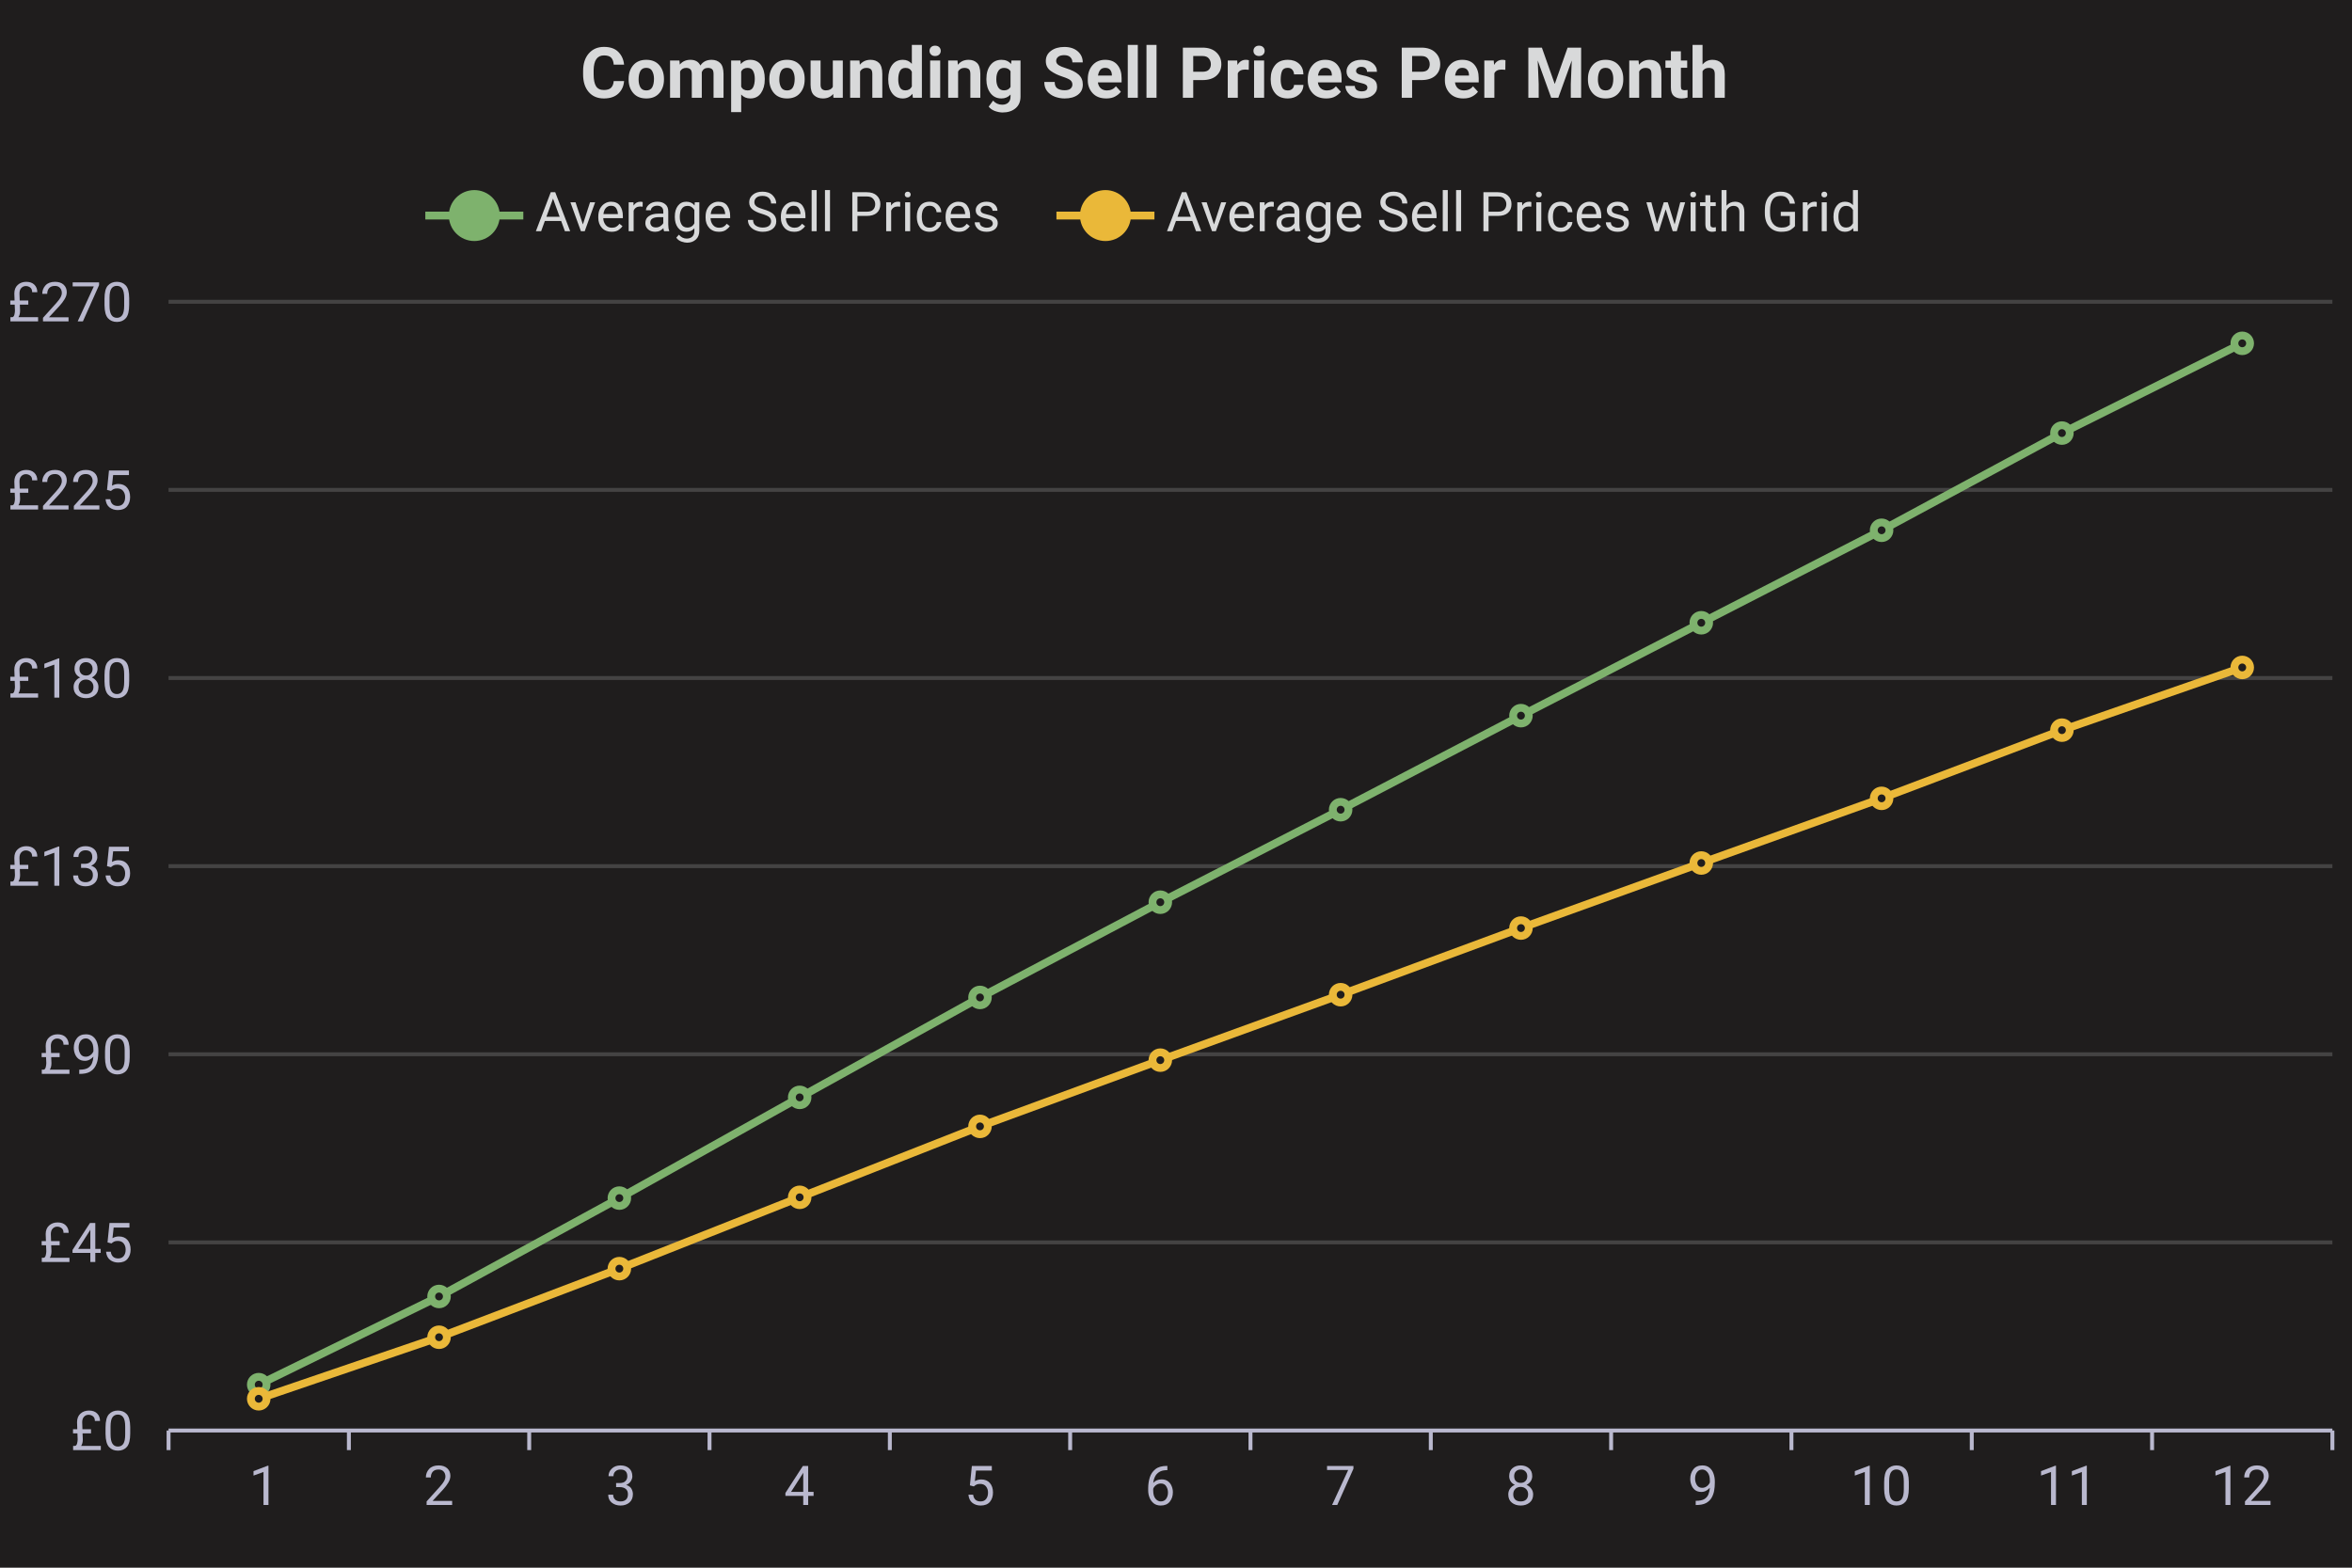
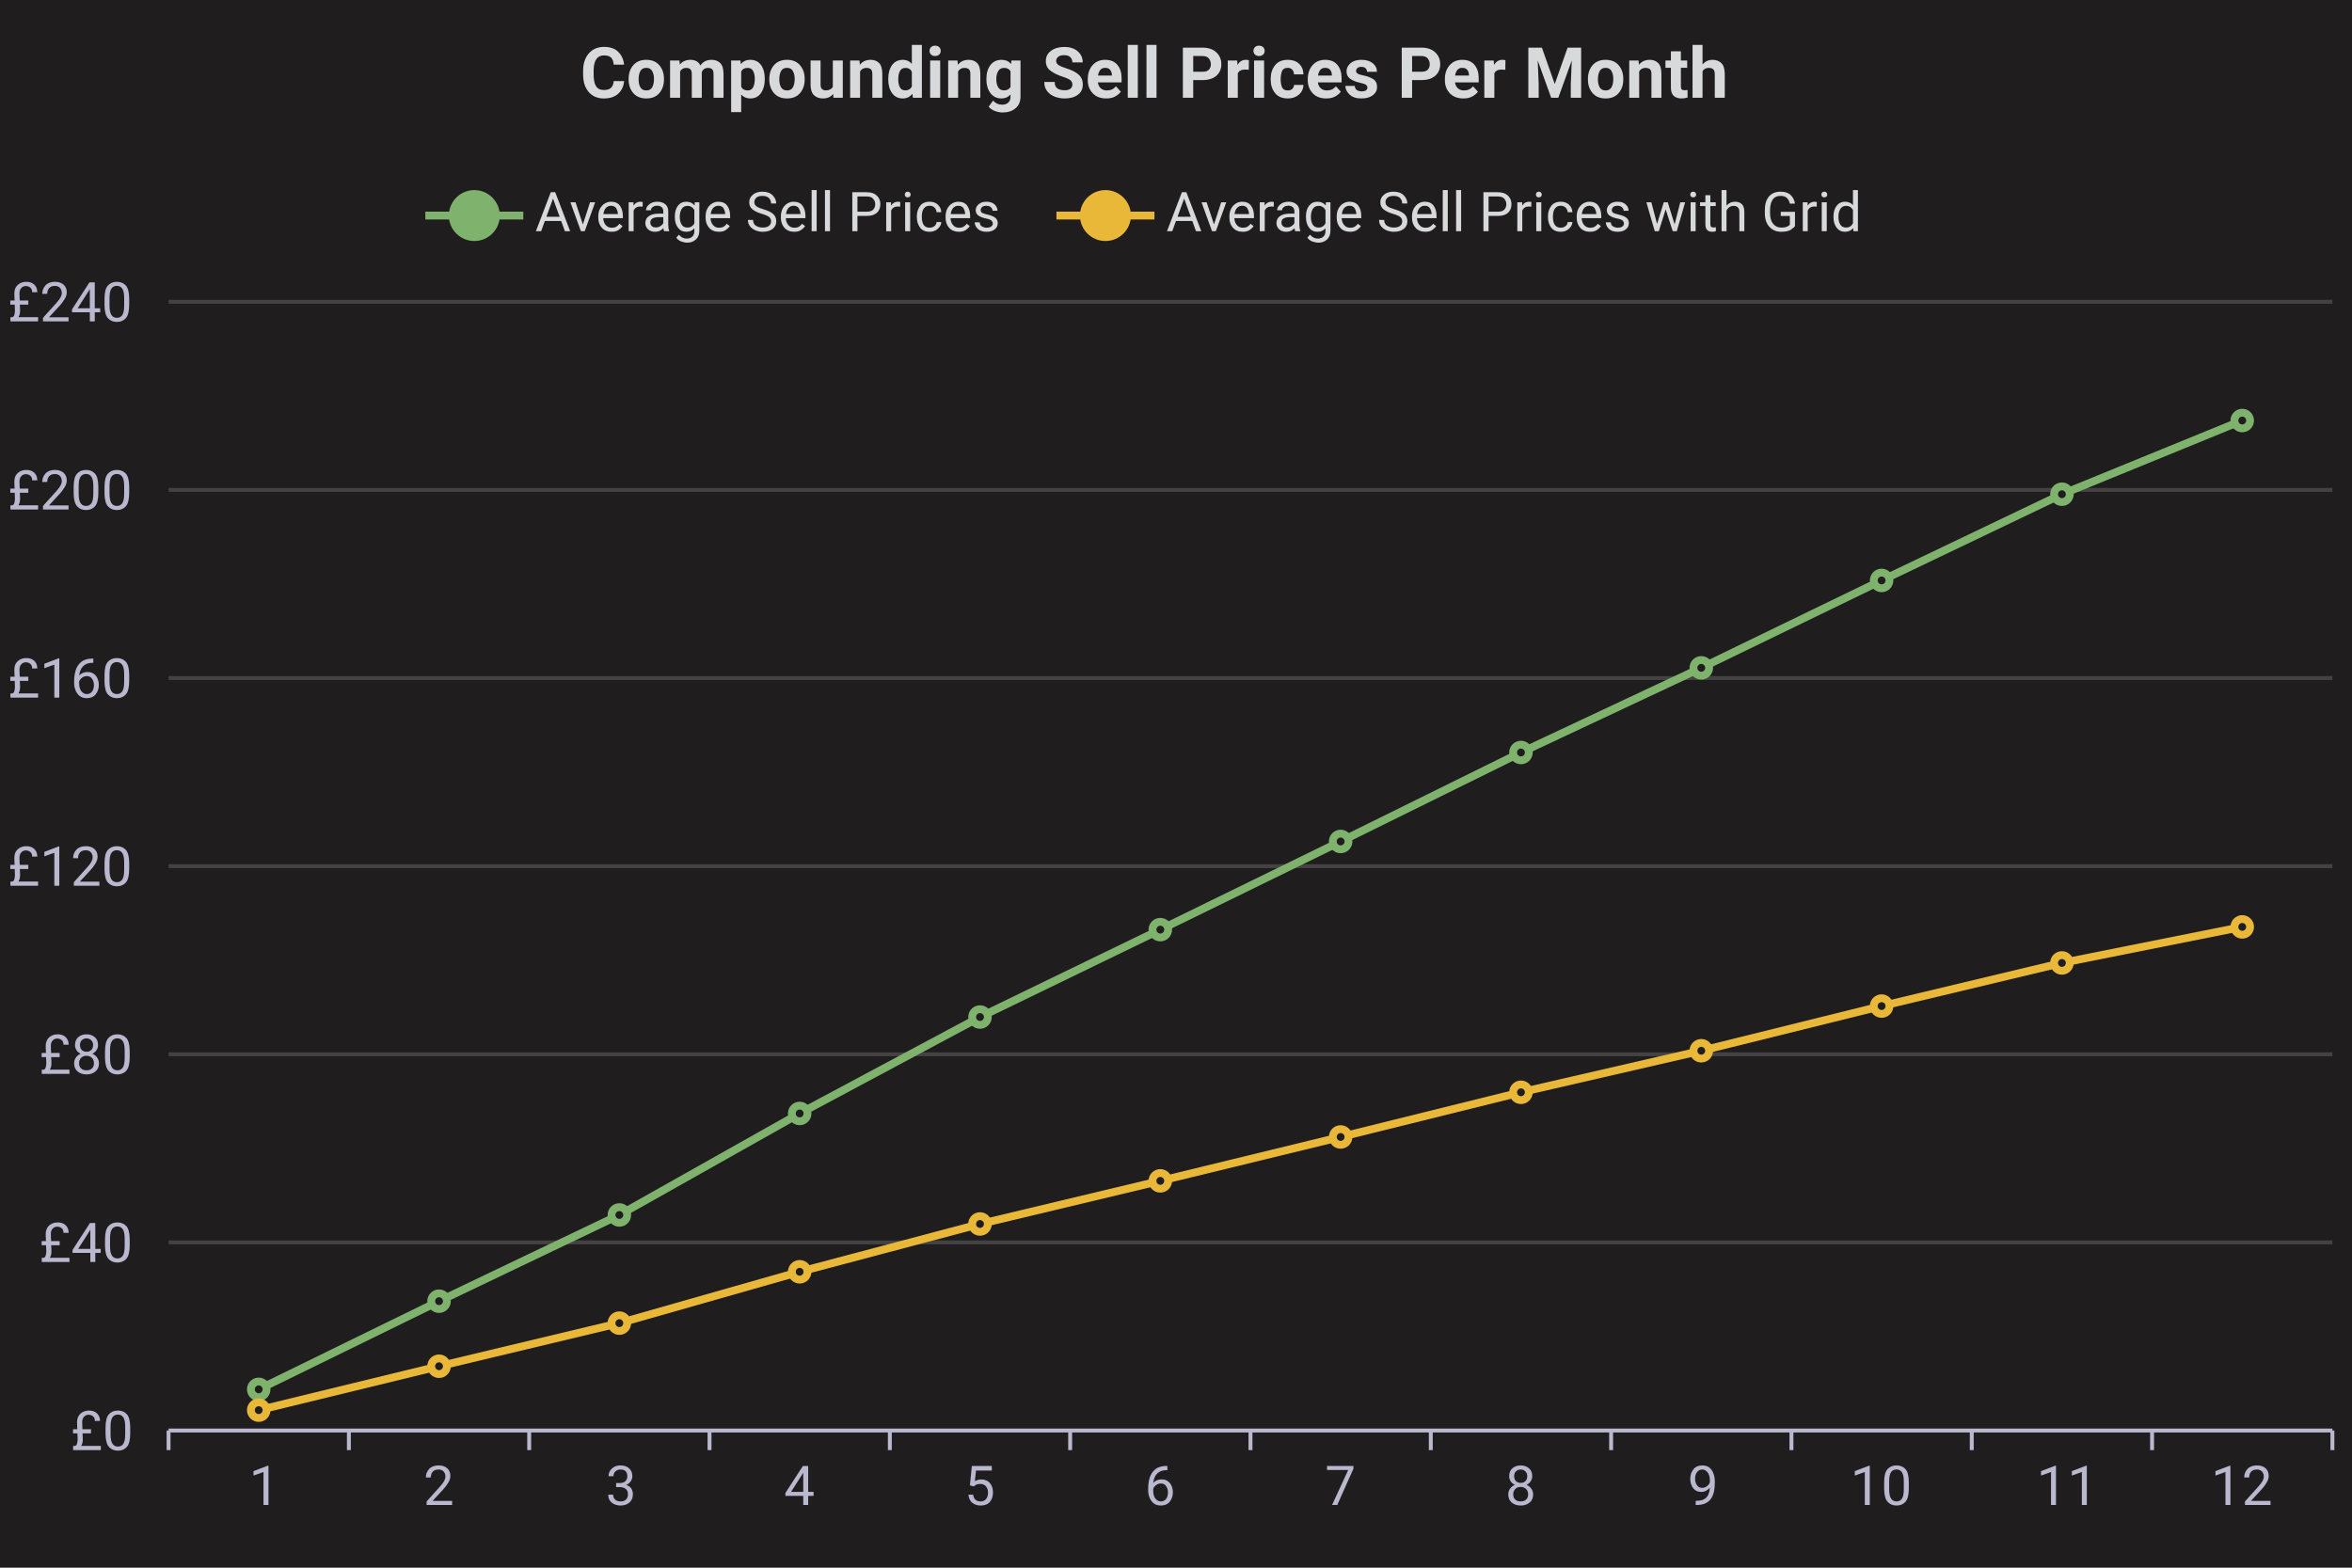
<svg xmlns="http://www.w3.org/2000/svg" width="600" height="400" viewBox="0 0 600 400">
  <rect x="0" y="0" width="600" height="400" fill="#1F1D1D" />
  <text font-size="18" x="148" y="5" dy="15" font-weight="bold" dominant-baseline="middle" font-family="Roboto" fill="#D8D9DA">
Compounding Sell Prices Per Month
</text>
  <g>
    <line stroke-width="2" x1="108.5" y1="55" x2="133.5" y2="55" stroke="#7EB26D" />
    <circle cx="121" cy="55" r="5.5" stroke-width="2" stroke="#7EB26D" fill="#7EB26D" />
    <text font-size="14" x="136.5" y="59" font-family="Roboto" fill="#D8D9DA">
Average Sell Prices
</text>
  </g>
  <g>
    <line stroke-width="2" x1="269.5" y1="55" x2="294.5" y2="55" stroke="#EAB839" />
    <circle cx="282" cy="55" r="5.5" stroke-width="2" stroke="#EAB839" fill="#EAB839" />
    <text font-size="14" x="297.5" y="59" font-family="Roboto" fill="#D8D9DA">
Average Sell Prices with Grid
</text>
  </g>
  <g stroke="#444343">
    <line stroke-width="1" x1="43" y1="77" x2="595" y2="77" />
    <line stroke-width="1" x1="43" y1="125" x2="595" y2="125" />
    <line stroke-width="1" x1="43" y1="173" x2="595" y2="173" />
    <line stroke-width="1" x1="43" y1="221" x2="595" y2="221" />
    <line stroke-width="1" x1="43" y1="269" x2="595" y2="269" />
    <line stroke-width="1" x1="43" y1="317" x2="595" y2="317" />
  </g>
  <g>
    <text font-size="14" x="2" y="82" font-family="Roboto" fill="#B9B8CE">
- £270
+ £240
</text>
    <text font-size="14" x="2" y="130" font-family="Roboto" fill="#B9B8CE">
- £225
+ £200
</text>
    <text font-size="14" x="2" y="178" font-family="Roboto" fill="#B9B8CE">
- £180
+ £160
</text>
    <text font-size="14" x="2" y="226" font-family="Roboto" fill="#B9B8CE">
- £135
+ £120
</text>
    <text font-size="14" x="10" y="274" font-family="Roboto" fill="#B9B8CE">
- £90
+ £80
</text>
    <text font-size="14" x="10" y="322" font-family="Roboto" fill="#B9B8CE">
- £45
+ £40
</text>
    <text font-size="14" x="18" y="370" font-family="Roboto" fill="#B9B8CE">
£0
</text>
  </g>
  <g>
    <g stroke="#B9B8CE">
      <line stroke-width="1" x1="43" y1="365" x2="595" y2="365" />
      <line stroke-width="1" x1="43" y1="365" x2="43" y2="370" />
      <line stroke-width="1" x1="89" y1="365" x2="89" y2="370" />
      <line stroke-width="1" x1="135" y1="365" x2="135" y2="370" />
      <line stroke-width="1" x1="181" y1="365" x2="181" y2="370" />
      <line stroke-width="1" x1="227" y1="365" x2="227" y2="370" />
      <line stroke-width="1" x1="273" y1="365" x2="273" y2="370" />
      <line stroke-width="1" x1="319" y1="365" x2="319" y2="370" />
      <line stroke-width="1" x1="365" y1="365" x2="365" y2="370" />
      <line stroke-width="1" x1="411" y1="365" x2="411" y2="370" />
      <line stroke-width="1" x1="457" y1="365" x2="457" y2="370" />
      <line stroke-width="1" x1="503" y1="365" x2="503" y2="370" />
      <line stroke-width="1" x1="549" y1="365" x2="549" y2="370" />
      <line stroke-width="1" x1="595" y1="365" x2="595" y2="370" />
    </g>
    <text font-size="14" x="63.5" y="384" font-family="Roboto" fill="#B9B8CE">
1
</text>
    <text font-size="14" x="108" y="384" font-family="Roboto" fill="#B9B8CE">
2
</text>
    <text font-size="14" x="154.5" y="384" font-family="Roboto" fill="#B9B8CE">
3
</text>
    <text font-size="14" x="200" y="384" font-family="Roboto" fill="#B9B8CE">
4
</text>
    <text font-size="14" x="246" y="384" font-family="Roboto" fill="#B9B8CE">
5
</text>
    <text font-size="14" x="292" y="384" font-family="Roboto" fill="#B9B8CE">
6
</text>
    <text font-size="14" x="338" y="384" font-family="Roboto" fill="#B9B8CE">
7
</text>
    <text font-size="14" x="384" y="384" font-family="Roboto" fill="#B9B8CE">
8
</text>
    <text font-size="14" x="430.5" y="384" font-family="Roboto" fill="#B9B8CE">
9
</text>
    <text font-size="14" x="472" y="384" font-family="Roboto" fill="#B9B8CE">
10
</text>
    <text font-size="14" x="519.5" y="384" font-family="Roboto" fill="#B9B8CE">
11
</text>
    <text font-size="14" x="564" y="384" font-family="Roboto" fill="#B9B8CE">
12
</text>
  </g>
  <g>
-     <path d="M 66 353.3 L 112 330.8 L 158 305.7 L 204 280 L 250 254.5 L 296 230.2 L 342 206.6 L 388 182.6 L 434 158.9 L 480 135.3 L 526 110.5 L 572 87.6" stroke-width="2" fill="none" stroke="#7EB26D" />
-     <circle cx="66" cy="353.3" r="2" stroke-width="2" stroke="#7EB26D" fill="#1F1D1D" />
-     <circle cx="112" cy="330.8" r="2" stroke-width="2" stroke="#7EB26D" fill="#1F1D1D" />
-     <circle cx="158" cy="305.7" r="2" stroke-width="2" stroke="#7EB26D" fill="#1F1D1D" />
-     <circle cx="204" cy="280" r="2" stroke-width="2" stroke="#7EB26D" fill="#1F1D1D" />
-     <circle cx="250" cy="254.5" r="2" stroke-width="2" stroke="#7EB26D" fill="#1F1D1D" />
-     <circle cx="296" cy="230.2" r="2" stroke-width="2" stroke="#7EB26D" fill="#1F1D1D" />
-     <circle cx="342" cy="206.6" r="2" stroke-width="2" stroke="#7EB26D" fill="#1F1D1D" />
-     <circle cx="388" cy="182.6" r="2" stroke-width="2" stroke="#7EB26D" fill="#1F1D1D" />
-     <circle cx="434" cy="158.9" r="2" stroke-width="2" stroke="#7EB26D" fill="#1F1D1D" />
-     <circle cx="480" cy="135.3" r="2" stroke-width="2" stroke="#7EB26D" fill="#1F1D1D" />
-     <circle cx="526" cy="110.5" r="2" stroke-width="2" stroke="#7EB26D" fill="#1F1D1D" />
-     <circle cx="572" cy="87.6" r="2" stroke-width="2" stroke="#7EB26D" fill="#1F1D1D" />
+     <path d="M 66 354.5 L 112 332 L 158 310 L 204 284.1 L 250 259.5 L 296 237.2 L 342 214.7 L 388 192 L 434 170.4 L 480 148.1 L 526 126.1 L 572 107.3" stroke-width="2" fill="none" stroke="#7EB26D" />
+     <circle cx="66" cy="354.5" r="2" stroke-width="2" stroke="#7EB26D" fill="#1F1D1D" />
+     <circle cx="112" cy="332" r="2" stroke-width="2" stroke="#7EB26D" fill="#1F1D1D" />
+     <circle cx="158" cy="310" r="2" stroke-width="2" stroke="#7EB26D" fill="#1F1D1D" />
+     <circle cx="204" cy="284.1" r="2" stroke-width="2" stroke="#7EB26D" fill="#1F1D1D" />
+     <circle cx="250" cy="259.5" r="2" stroke-width="2" stroke="#7EB26D" fill="#1F1D1D" />
+     <circle cx="296" cy="237.2" r="2" stroke-width="2" stroke="#7EB26D" fill="#1F1D1D" />
+     <circle cx="342" cy="214.7" r="2" stroke-width="2" stroke="#7EB26D" fill="#1F1D1D" />
+     <circle cx="388" cy="192" r="2" stroke-width="2" stroke="#7EB26D" fill="#1F1D1D" />
+     <circle cx="434" cy="170.4" r="2" stroke-width="2" stroke="#7EB26D" fill="#1F1D1D" />
+     <circle cx="480" cy="148.1" r="2" stroke-width="2" stroke="#7EB26D" fill="#1F1D1D" />
+     <circle cx="526" cy="126.1" r="2" stroke-width="2" stroke="#7EB26D" fill="#1F1D1D" />
+     <circle cx="572" cy="107.3" r="2" stroke-width="2" stroke="#7EB26D" fill="#1F1D1D" />
  </g>
  <g>
-     <path d="M 66 356.9 L 112 341.2 L 158 323.7 L 204 305.5 L 250 287.4 L 296 270.5 L 342 253.8 L 388 236.8 L 434 220.2 L 480 203.7 L 526 186.3 L 572 170.3" stroke-width="2" fill="none" stroke="#EAB839" />
-     <circle cx="66" cy="356.9" r="2" stroke-width="2" stroke="#EAB839" fill="#1F1D1D" />
-     <circle cx="112" cy="341.2" r="2" stroke-width="2" stroke="#EAB839" fill="#1F1D1D" />
-     <circle cx="158" cy="323.7" r="2" stroke-width="2" stroke="#EAB839" fill="#1F1D1D" />
-     <circle cx="204" cy="305.5" r="2" stroke-width="2" stroke="#EAB839" fill="#1F1D1D" />
-     <circle cx="250" cy="287.4" r="2" stroke-width="2" stroke="#EAB839" fill="#1F1D1D" />
-     <circle cx="296" cy="270.5" r="2" stroke-width="2" stroke="#EAB839" fill="#1F1D1D" />
-     <circle cx="342" cy="253.8" r="2" stroke-width="2" stroke="#EAB839" fill="#1F1D1D" />
-     <circle cx="388" cy="236.8" r="2" stroke-width="2" stroke="#EAB839" fill="#1F1D1D" />
-     <circle cx="434" cy="220.2" r="2" stroke-width="2" stroke="#EAB839" fill="#1F1D1D" />
-     <circle cx="480" cy="203.7" r="2" stroke-width="2" stroke="#EAB839" fill="#1F1D1D" />
-     <circle cx="526" cy="186.3" r="2" stroke-width="2" stroke="#EAB839" fill="#1F1D1D" />
-     <circle cx="572" cy="170.3" r="2" stroke-width="2" stroke="#EAB839" fill="#1F1D1D" />
+     <path d="M 66 359.8 L 112 348.6 L 158 337.6 L 204 324.5 L 250 312.3 L 296 301.3 L 342 290.1 L 388 278.7 L 434 268.1 L 480 256.7 L 526 245.7 L 572 236.5" stroke-width="2" fill="none" stroke="#EAB839" />
+     <circle cx="66" cy="359.8" r="2" stroke-width="2" stroke="#EAB839" fill="#1F1D1D" />
+     <circle cx="112" cy="348.6" r="2" stroke-width="2" stroke="#EAB839" fill="#1F1D1D" />
+     <circle cx="158" cy="337.6" r="2" stroke-width="2" stroke="#EAB839" fill="#1F1D1D" />
+     <circle cx="204" cy="324.5" r="2" stroke-width="2" stroke="#EAB839" fill="#1F1D1D" />
+     <circle cx="250" cy="312.3" r="2" stroke-width="2" stroke="#EAB839" fill="#1F1D1D" />
+     <circle cx="296" cy="301.3" r="2" stroke-width="2" stroke="#EAB839" fill="#1F1D1D" />
+     <circle cx="342" cy="290.1" r="2" stroke-width="2" stroke="#EAB839" fill="#1F1D1D" />
+     <circle cx="388" cy="278.7" r="2" stroke-width="2" stroke="#EAB839" fill="#1F1D1D" />
+     <circle cx="434" cy="268.1" r="2" stroke-width="2" stroke="#EAB839" fill="#1F1D1D" />
+     <circle cx="480" cy="256.7" r="2" stroke-width="2" stroke="#EAB839" fill="#1F1D1D" />
+     <circle cx="526" cy="245.7" r="2" stroke-width="2" stroke="#EAB839" fill="#1F1D1D" />
+     <circle cx="572" cy="236.5" r="2" stroke-width="2" stroke="#EAB839" fill="#1F1D1D" />
  </g>
</svg>
